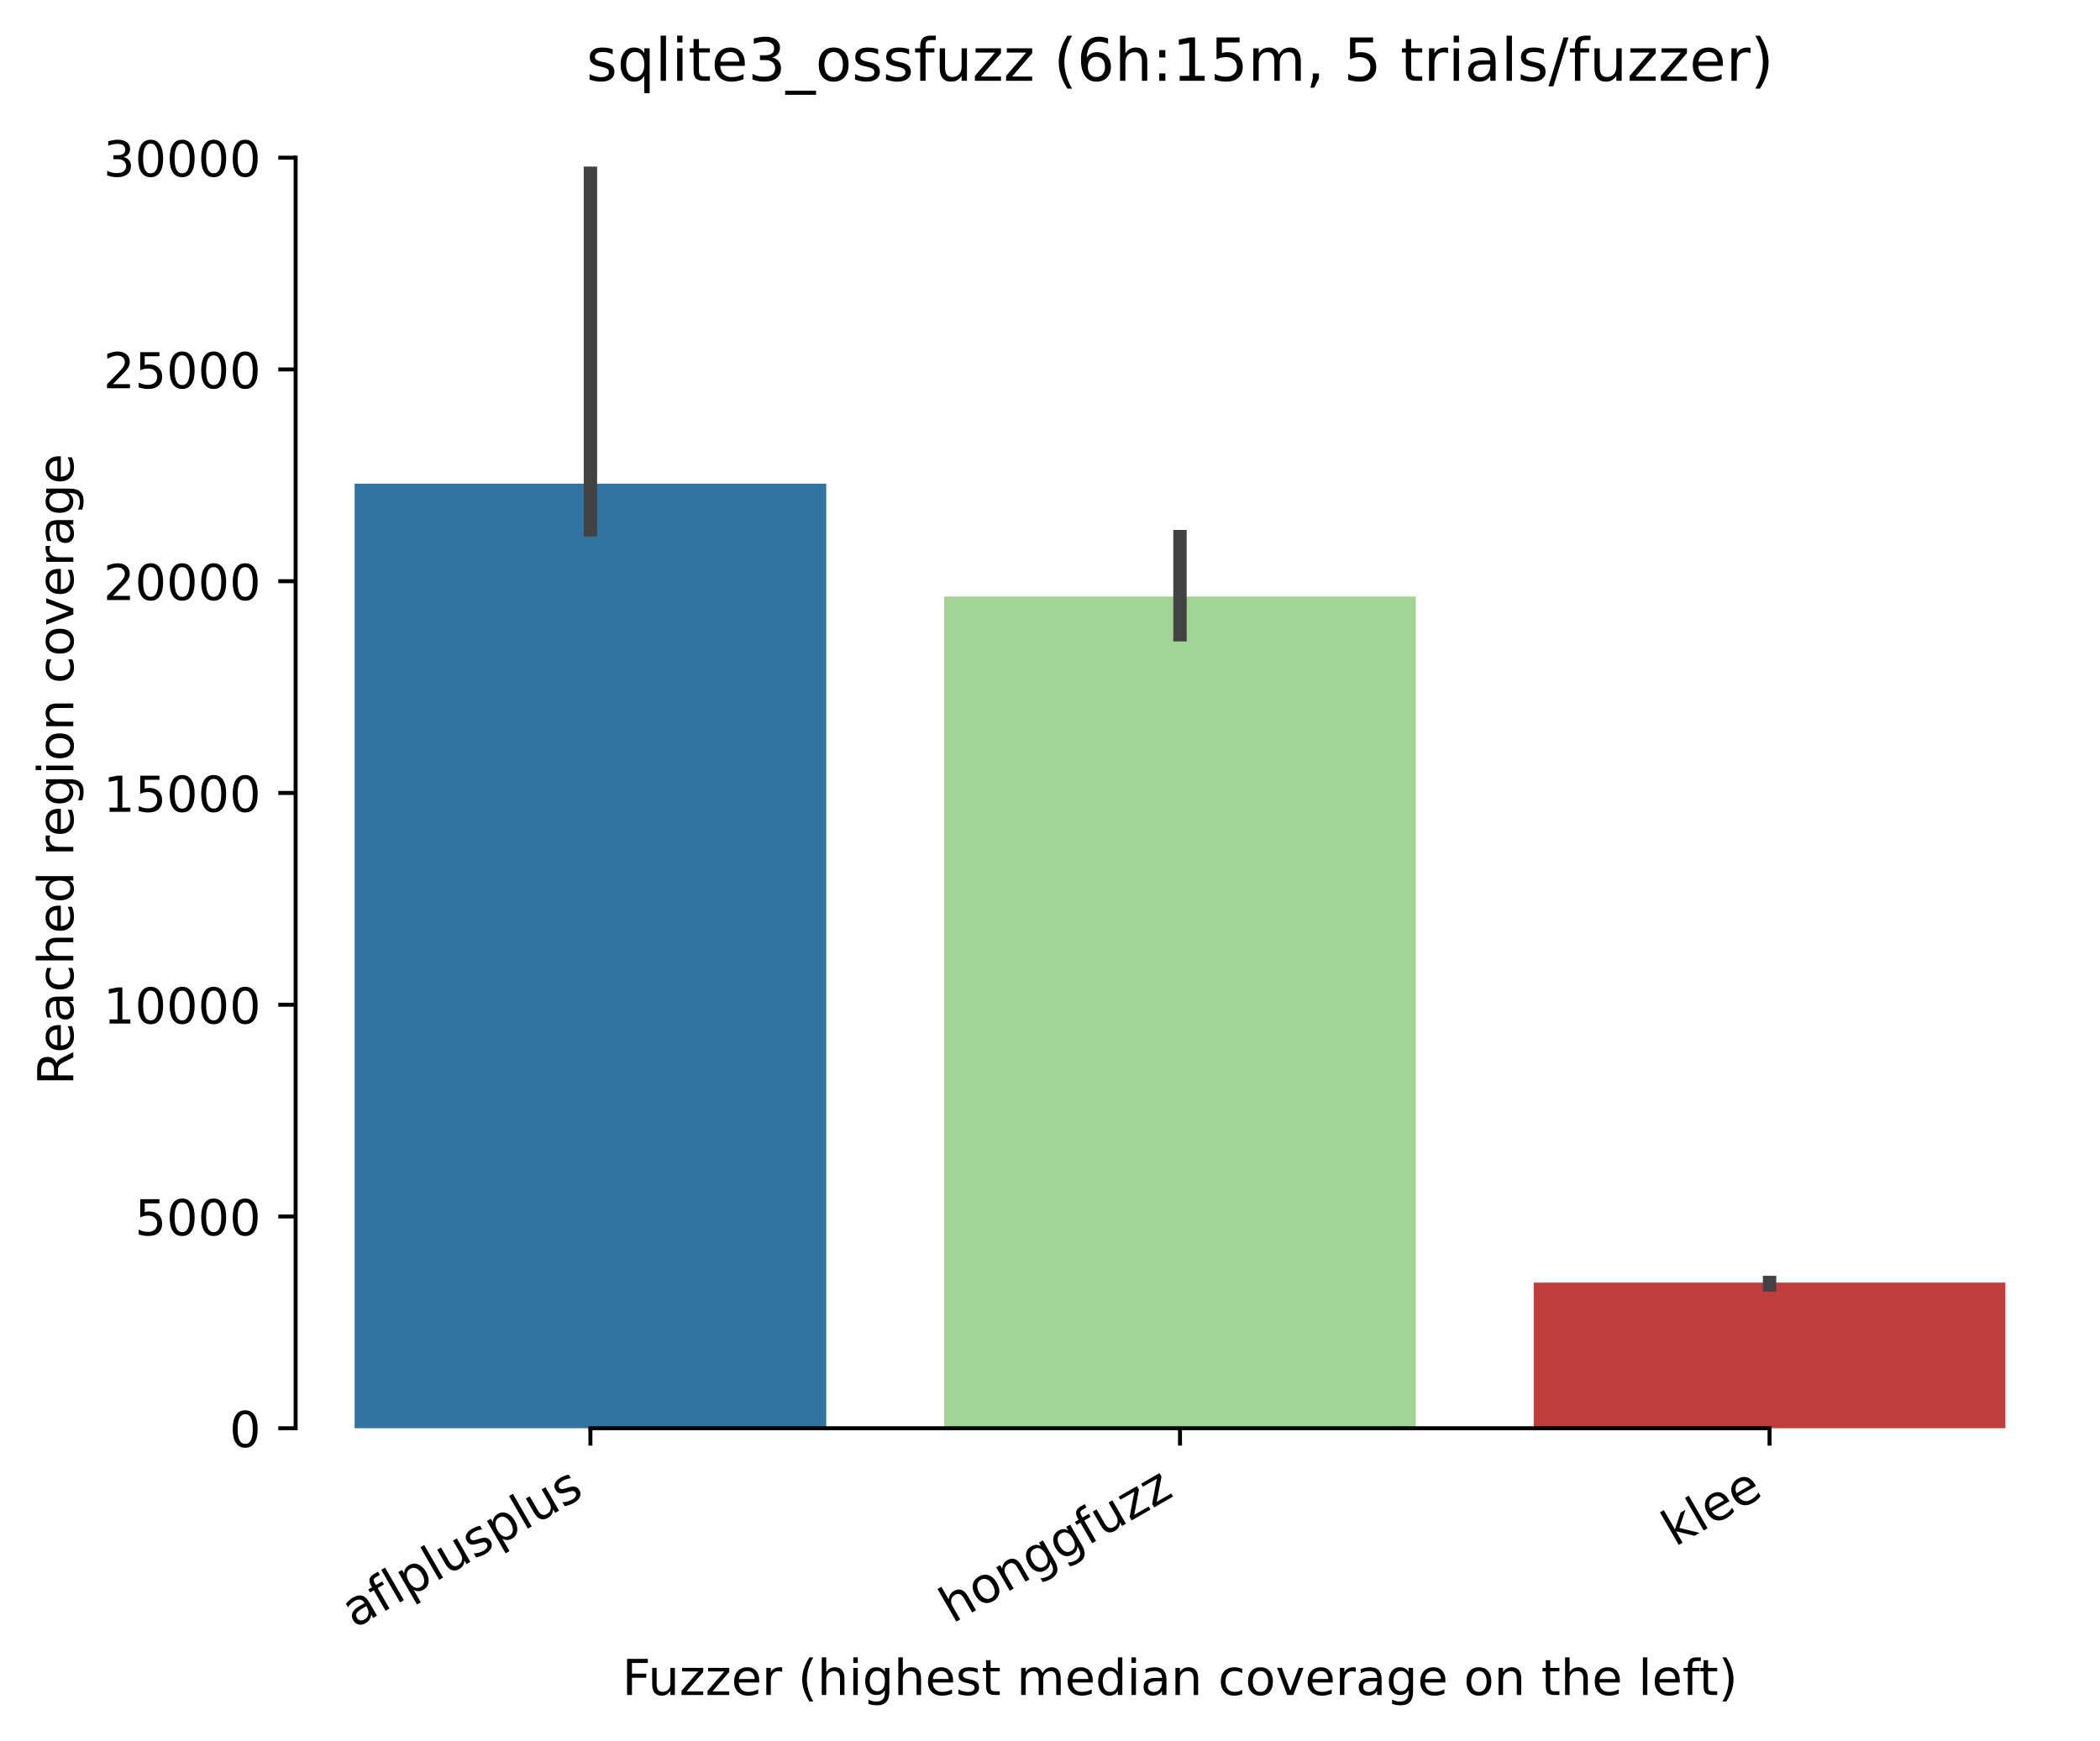
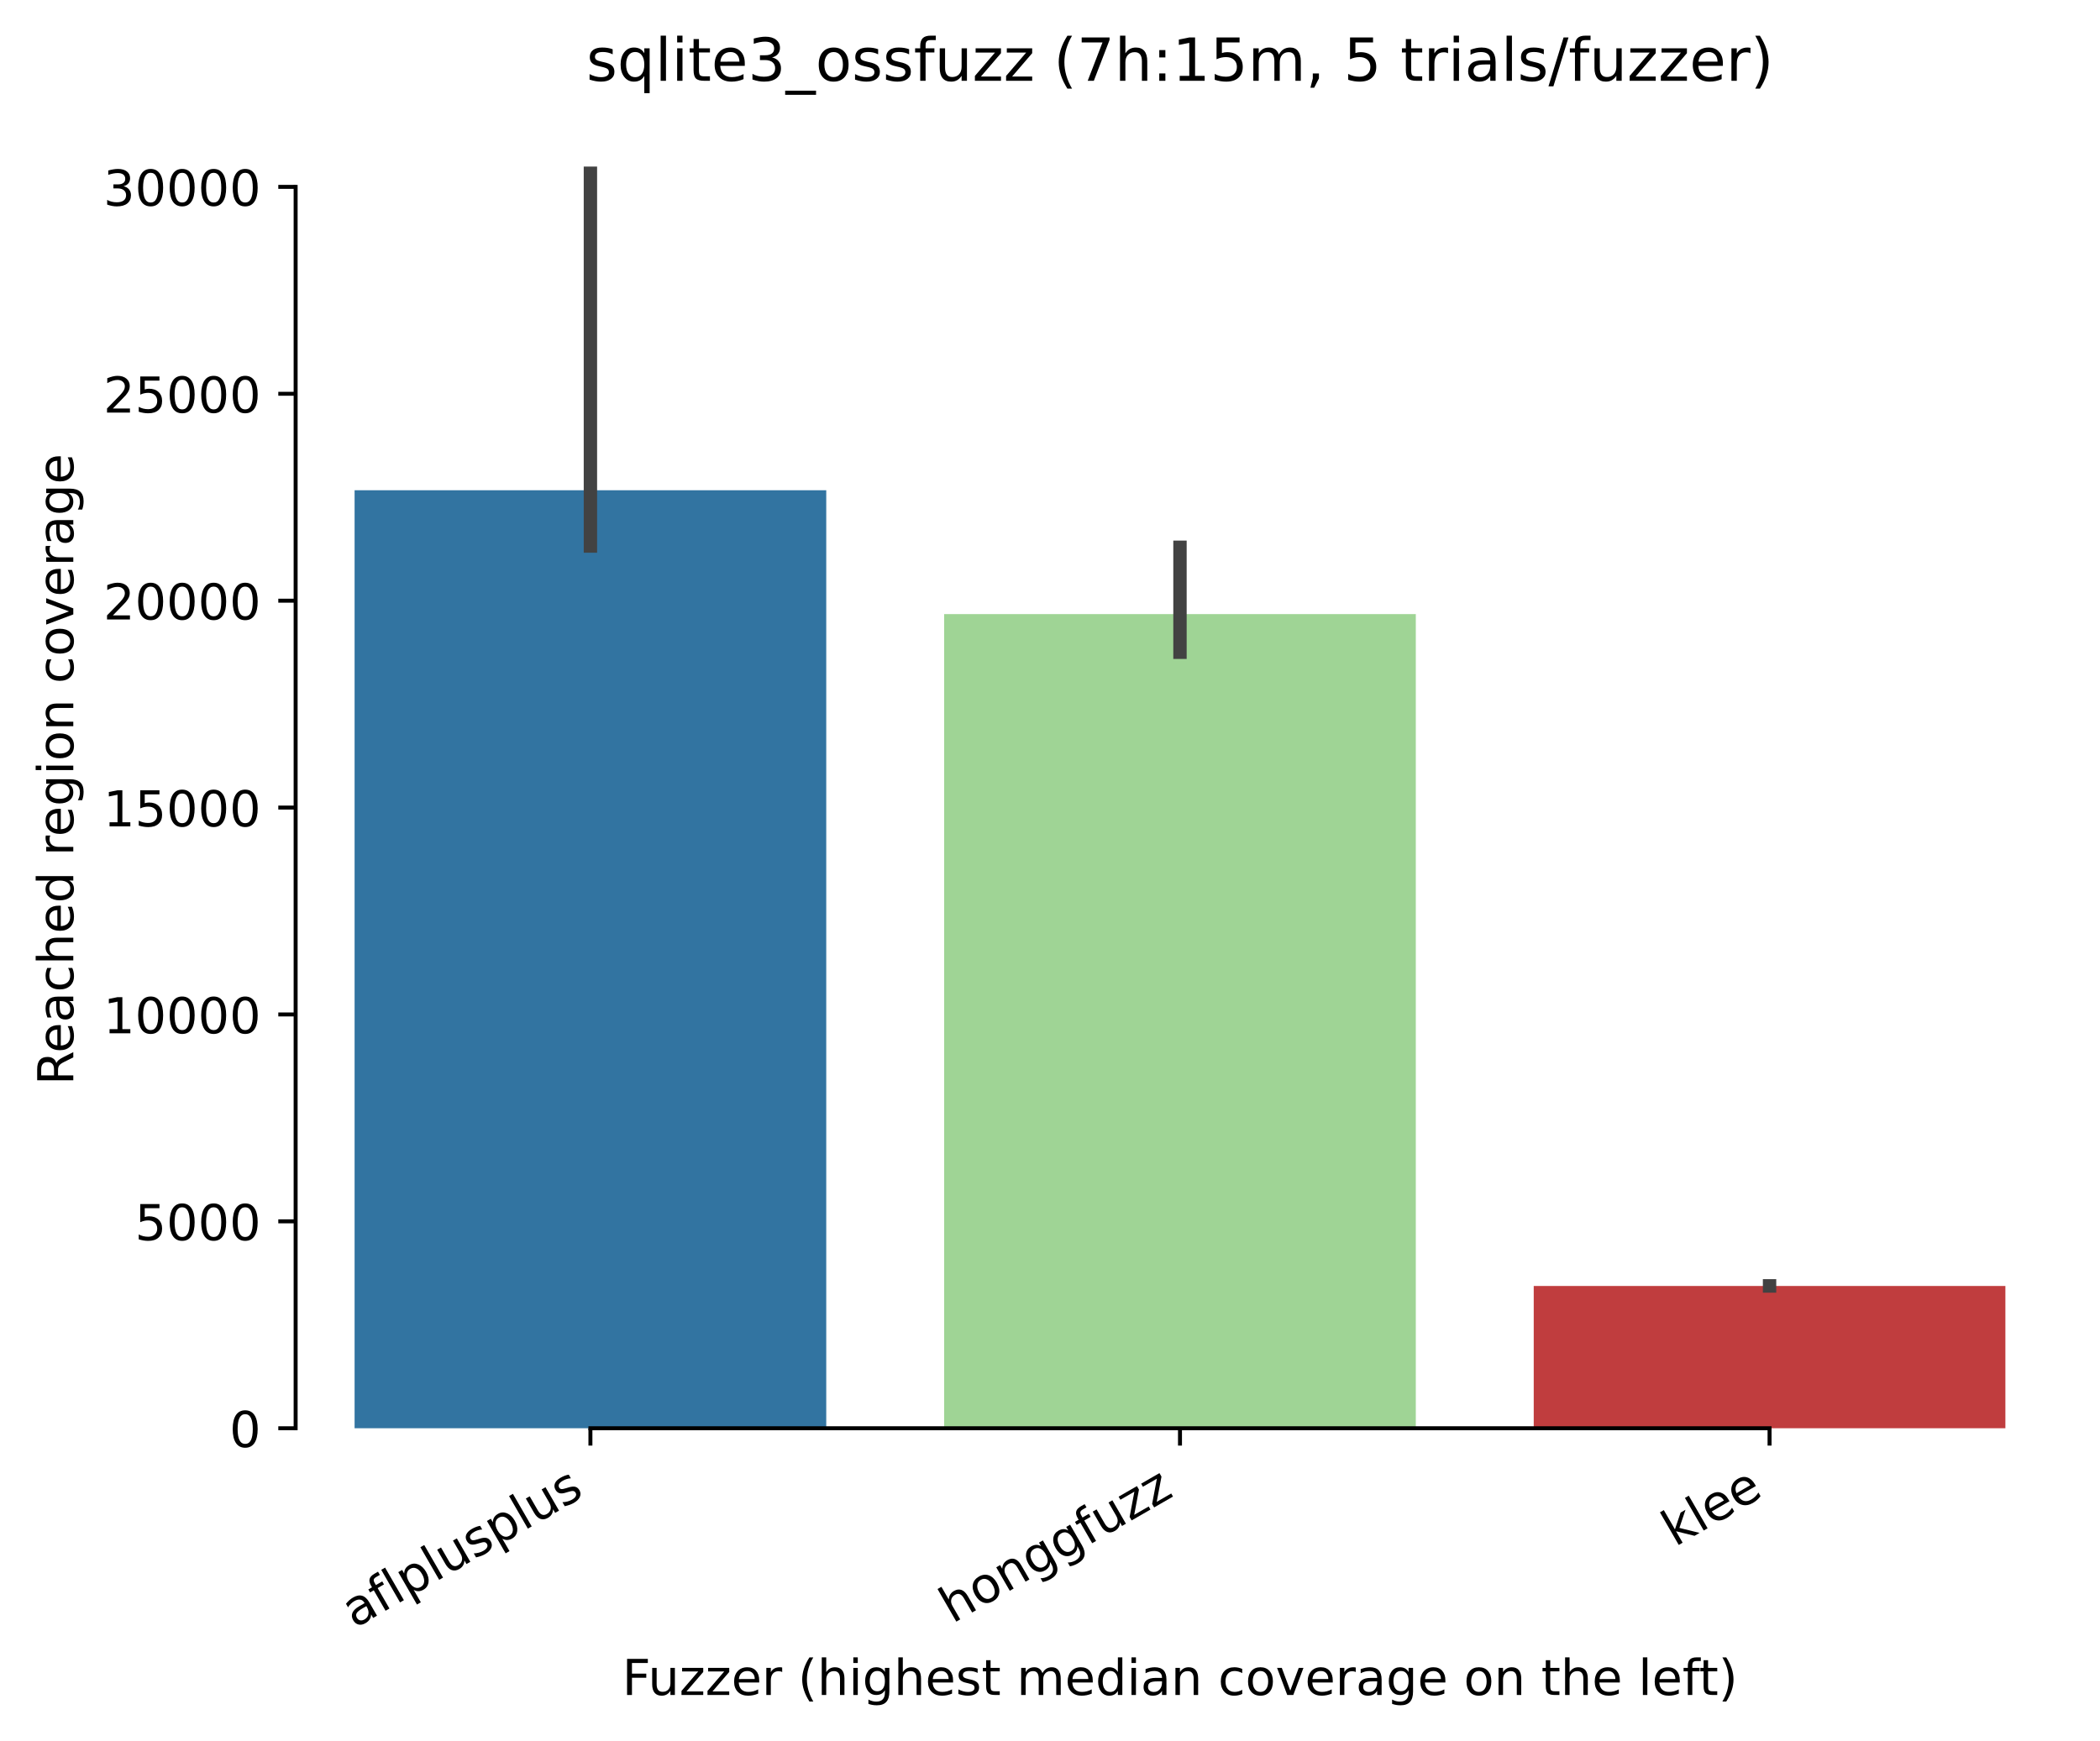
<svg xmlns="http://www.w3.org/2000/svg" xmlns:xlink="http://www.w3.org/1999/xlink" height="351.576pt" version="1.1" viewBox="0 0 424.011 351.576" width="424.011pt">
  <defs>
    <style type="text/css">*{stroke-linecap:butt;stroke-linejoin:round;}</style>
  </defs>
  <g id="figure_1">
    <g id="patch_1">
      <path d="M 0 351.576  L 424.011 351.576  L 424.011 0  L 0 0  z " style="fill:#ffffff;" />
    </g>
    <g id="axes_1">
      <g id="patch_2">
        <path d="M 59.691 288.43  L 416.811 288.43  L 416.811 22.318  L 59.691 22.318  z " style="fill:#ffffff;" />
      </g>
      <g id="patch_3">
-         <path clip-path="url(#p376831de28)" d="M 71.595 288.43  L 166.827 288.43  L 166.827 97.674  L 71.595 97.674  z " style="fill:#3274a1;" />
+         <path clip-path="url(#pee279bb5fa)" d="M 71.595 288.43  L 166.827 288.43  L 166.827 99.008  L 71.595 99.008  z " style="fill:#3274a1;" />
      </g>
      <g id="patch_4">
-         <path clip-path="url(#p376831de28)" d="M 190.635 288.43  L 285.867 288.43  L 285.867 120.468  L 190.635 120.468  z " style="fill:#9fd495;" />
+         <path clip-path="url(#pee279bb5fa)" d="M 190.635 288.43  L 285.867 288.43  L 285.867 124.01  L 190.635 124.01  z " style="fill:#9fd495;" />
      </g>
      <g id="patch_5">
-         <path clip-path="url(#p376831de28)" d="M 309.675 288.43  L 404.907 288.43  L 404.907 259.025  L 309.675 259.025  z " style="fill:#c03d3e;" />
+         <path clip-path="url(#pee279bb5fa)" d="M 309.675 288.43  L 404.907 288.43  L 404.907 259.701  L 309.675 259.701  z " style="fill:#c03d3e;" />
      </g>
      <g id="matplotlib.axis_1">
        <g id="xtick_1">
          <g id="line2d_1">
            <defs>
-               <path d="M 0 0  L 0 3.5  " id="m70e4a07c86" style="stroke:#000000;stroke-width:0.8;" />
+               <path d="M 0 0  L 0 3.5  " id="mc840517f41" style="stroke:#000000;stroke-width:0.8;" />
            </defs>
            <g>
-               <use style="stroke:#000000;stroke-width:0.8;" x="119.211" xlink:href="#m70e4a07c86" y="288.43" />
+               <use style="stroke:#000000;stroke-width:0.8;" x="119.211" xlink:href="#mc840517f41" y="288.43" />
            </g>
          </g>
          <g id="text_1">
            <g transform="translate(71.60162 328.8973)rotate(-30)scale(0.1 -0.1)">
              <defs>
                <path d="M 34.281 27.484  Q 23.391 27.484 19.188 25  Q 14.984 22.516 14.984 16.5  Q 14.984 11.719 18.141 8.906  Q 21.297 6.109 26.703 6.109  Q 34.188 6.109 38.703 11.406  Q 43.219 16.703 43.219 25.484  L 43.219 27.484  z M 52.203 31.203  L 52.203 0  L 43.219 0  L 43.219 8.297  Q 40.141 3.328 35.547 0.953  Q 30.953 -1.422 24.312 -1.422  Q 15.922 -1.422 10.953 3.297  Q 6 8.016 6 15.922  Q 6 25.141 12.172 29.828  Q 18.359 34.516 30.609 34.516  L 43.219 34.516  L 43.219 35.406  Q 43.219 41.609 39.141 45  Q 35.062 48.391 27.688 48.391  Q 23 48.391 18.547 47.266  Q 14.109 46.141 10.016 43.891  L 10.016 52.203  Q 14.938 54.109 19.578 55.047  Q 24.219 56 28.609 56  Q 40.484 56 46.344 49.844  Q 52.203 43.703 52.203 31.203  z " id="DejaVuSans-97" />
                <path d="M 37.109 75.984  L 37.109 68.5  L 28.516 68.5  Q 23.688 68.5 21.797 66.547  Q 19.922 64.594 19.922 59.516  L 19.922 54.688  L 34.719 54.688  L 34.719 47.703  L 19.922 47.703  L 19.922 0  L 10.891 0  L 10.891 47.703  L 2.297 47.703  L 2.297 54.688  L 10.891 54.688  L 10.891 58.5  Q 10.891 67.625 15.141 71.797  Q 19.391 75.984 28.609 75.984  z " id="DejaVuSans-102" />
                <path d="M 9.422 75.984  L 18.406 75.984  L 18.406 0  L 9.422 0  z " id="DejaVuSans-108" />
                <path d="M 18.109 8.203  L 18.109 -20.797  L 9.078 -20.797  L 9.078 54.688  L 18.109 54.688  L 18.109 46.391  Q 20.953 51.266 25.266 53.625  Q 29.594 56 35.594 56  Q 45.562 56 51.781 48.094  Q 58.016 40.188 58.016 27.297  Q 58.016 14.406 51.781 6.484  Q 45.562 -1.422 35.594 -1.422  Q 29.594 -1.422 25.266 0.953  Q 20.953 3.328 18.109 8.203  z M 48.688 27.297  Q 48.688 37.203 44.609 42.844  Q 40.531 48.484 33.406 48.484  Q 26.266 48.484 22.188 42.844  Q 18.109 37.203 18.109 27.297  Q 18.109 17.391 22.188 11.75  Q 26.266 6.109 33.406 6.109  Q 40.531 6.109 44.609 11.75  Q 48.688 17.391 48.688 27.297  z " id="DejaVuSans-112" />
                <path d="M 8.5 21.578  L 8.5 54.688  L 17.484 54.688  L 17.484 21.922  Q 17.484 14.156 20.5 10.266  Q 23.531 6.391 29.594 6.391  Q 36.859 6.391 41.078 11.031  Q 45.312 15.672 45.312 23.688  L 45.312 54.688  L 54.297 54.688  L 54.297 0  L 45.312 0  L 45.312 8.406  Q 42.047 3.422 37.719 1  Q 33.406 -1.422 27.688 -1.422  Q 18.266 -1.422 13.375 4.438  Q 8.5 10.297 8.5 21.578  z M 31.109 56  z " id="DejaVuSans-117" />
                <path d="M 44.281 53.078  L 44.281 44.578  Q 40.484 46.531 36.375 47.5  Q 32.281 48.484 27.875 48.484  Q 21.188 48.484 17.844 46.438  Q 14.5 44.391 14.5 40.281  Q 14.5 37.156 16.891 35.375  Q 19.281 33.594 26.516 31.984  L 29.594 31.297  Q 39.156 29.25 43.188 25.516  Q 47.219 21.781 47.219 15.094  Q 47.219 7.469 41.188 3.016  Q 35.156 -1.422 24.609 -1.422  Q 20.219 -1.422 15.453 -0.562  Q 10.688 0.297 5.422 2  L 5.422 11.281  Q 10.406 8.688 15.234 7.391  Q 20.062 6.109 24.812 6.109  Q 31.156 6.109 34.562 8.281  Q 37.984 10.453 37.984 14.406  Q 37.984 18.062 35.516 20.016  Q 33.062 21.969 24.703 23.781  L 21.578 24.516  Q 13.234 26.266 9.516 29.906  Q 5.812 33.547 5.812 39.891  Q 5.812 47.609 11.281 51.797  Q 16.75 56 26.812 56  Q 31.781 56 36.172 55.266  Q 40.578 54.547 44.281 53.078  z " id="DejaVuSans-115" />
              </defs>
              <use xlink:href="#DejaVuSans-97" />
              <use x="61.279" xlink:href="#DejaVuSans-102" />
              <use x="96.484" xlink:href="#DejaVuSans-108" />
              <use x="124.268" xlink:href="#DejaVuSans-112" />
              <use x="187.744" xlink:href="#DejaVuSans-108" />
              <use x="215.527" xlink:href="#DejaVuSans-117" />
              <use x="278.906" xlink:href="#DejaVuSans-115" />
              <use x="331.006" xlink:href="#DejaVuSans-112" />
              <use x="394.482" xlink:href="#DejaVuSans-108" />
              <use x="422.266" xlink:href="#DejaVuSans-117" />
              <use x="485.645" xlink:href="#DejaVuSans-115" />
            </g>
          </g>
        </g>
        <g id="xtick_2">
          <g id="line2d_2">
            <g>
-               <use style="stroke:#000000;stroke-width:0.8;" x="238.251" xlink:href="#m70e4a07c86" y="288.43" />
+               <use style="stroke:#000000;stroke-width:0.8;" x="238.251" xlink:href="#mc840517f41" y="288.43" />
            </g>
          </g>
          <g id="text_2">
            <g transform="translate(192.3114 327.9332)rotate(-30)scale(0.1 -0.1)">
              <defs>
                <path d="M 54.891 33.016  L 54.891 0  L 45.906 0  L 45.906 32.719  Q 45.906 40.484 42.875 44.328  Q 39.844 48.188 33.797 48.188  Q 26.516 48.188 22.312 43.547  Q 18.109 38.922 18.109 30.906  L 18.109 0  L 9.078 0  L 9.078 75.984  L 18.109 75.984  L 18.109 46.188  Q 21.344 51.125 25.703 53.562  Q 30.078 56 35.797 56  Q 45.219 56 50.047 50.172  Q 54.891 44.344 54.891 33.016  z " id="DejaVuSans-104" />
                <path d="M 30.609 48.391  Q 23.391 48.391 19.188 42.75  Q 14.984 37.109 14.984 27.297  Q 14.984 17.484 19.156 11.844  Q 23.344 6.203 30.609 6.203  Q 37.797 6.203 41.984 11.859  Q 46.188 17.531 46.188 27.297  Q 46.188 37.016 41.984 42.703  Q 37.797 48.391 30.609 48.391  z M 30.609 56  Q 42.328 56 49.016 48.375  Q 55.719 40.766 55.719 27.297  Q 55.719 13.875 49.016 6.219  Q 42.328 -1.422 30.609 -1.422  Q 18.844 -1.422 12.172 6.219  Q 5.516 13.875 5.516 27.297  Q 5.516 40.766 12.172 48.375  Q 18.844 56 30.609 56  z " id="DejaVuSans-111" />
                <path d="M 54.891 33.016  L 54.891 0  L 45.906 0  L 45.906 32.719  Q 45.906 40.484 42.875 44.328  Q 39.844 48.188 33.797 48.188  Q 26.516 48.188 22.312 43.547  Q 18.109 38.922 18.109 30.906  L 18.109 0  L 9.078 0  L 9.078 54.688  L 18.109 54.688  L 18.109 46.188  Q 21.344 51.125 25.703 53.562  Q 30.078 56 35.797 56  Q 45.219 56 50.047 50.172  Q 54.891 44.344 54.891 33.016  z " id="DejaVuSans-110" />
                <path d="M 45.406 27.984  Q 45.406 37.75 41.375 43.109  Q 37.359 48.484 30.078 48.484  Q 22.859 48.484 18.828 43.109  Q 14.797 37.75 14.797 27.984  Q 14.797 18.266 18.828 12.891  Q 22.859 7.516 30.078 7.516  Q 37.359 7.516 41.375 12.891  Q 45.406 18.266 45.406 27.984  z M 54.391 6.781  Q 54.391 -7.172 48.188 -13.984  Q 42 -20.797 29.203 -20.797  Q 24.469 -20.797 20.266 -20.094  Q 16.062 -19.391 12.109 -17.922  L 12.109 -9.188  Q 16.062 -11.328 19.922 -12.344  Q 23.781 -13.375 27.781 -13.375  Q 36.625 -13.375 41.016 -8.766  Q 45.406 -4.156 45.406 5.172  L 45.406 9.625  Q 42.625 4.781 38.281 2.391  Q 33.938 0 27.875 0  Q 17.828 0 11.672 7.656  Q 5.516 15.328 5.516 27.984  Q 5.516 40.672 11.672 48.328  Q 17.828 56 27.875 56  Q 33.938 56 38.281 53.609  Q 42.625 51.219 45.406 46.391  L 45.406 54.688  L 54.391 54.688  z " id="DejaVuSans-103" />
                <path d="M 5.516 54.688  L 48.188 54.688  L 48.188 46.484  L 14.406 7.172  L 48.188 7.172  L 48.188 0  L 4.297 0  L 4.297 8.203  L 38.094 47.516  L 5.516 47.516  z " id="DejaVuSans-122" />
              </defs>
              <use xlink:href="#DejaVuSans-104" />
              <use x="63.379" xlink:href="#DejaVuSans-111" />
              <use x="124.561" xlink:href="#DejaVuSans-110" />
              <use x="187.939" xlink:href="#DejaVuSans-103" />
              <use x="251.416" xlink:href="#DejaVuSans-103" />
              <use x="314.893" xlink:href="#DejaVuSans-102" />
              <use x="350.098" xlink:href="#DejaVuSans-117" />
              <use x="413.477" xlink:href="#DejaVuSans-122" />
              <use x="465.967" xlink:href="#DejaVuSans-122" />
            </g>
          </g>
        </g>
        <g id="xtick_3">
          <g id="line2d_3">
            <g>
-               <use style="stroke:#000000;stroke-width:0.8;" x="357.291" xlink:href="#m70e4a07c86" y="288.43" />
+               <use style="stroke:#000000;stroke-width:0.8;" x="357.291" xlink:href="#mc840517f41" y="288.43" />
            </g>
          </g>
          <g id="text_3">
            <g transform="translate(338.1725 312.4481)rotate(-30)scale(0.1 -0.1)">
              <defs>
                <path d="M 9.078 75.984  L 18.109 75.984  L 18.109 31.109  L 44.922 54.688  L 56.391 54.688  L 27.391 29.109  L 57.625 0  L 45.906 0  L 18.109 26.703  L 18.109 0  L 9.078 0  z " id="DejaVuSans-107" />
                <path d="M 56.203 29.594  L 56.203 25.203  L 14.891 25.203  Q 15.484 15.922 20.484 11.062  Q 25.484 6.203 34.422 6.203  Q 39.594 6.203 44.453 7.469  Q 49.312 8.734 54.109 11.281  L 54.109 2.781  Q 49.266 0.734 44.188 -0.344  Q 39.109 -1.422 33.891 -1.422  Q 20.797 -1.422 13.156 6.188  Q 5.516 13.812 5.516 26.812  Q 5.516 40.234 12.766 48.109  Q 20.016 56 32.328 56  Q 43.359 56 49.781 48.891  Q 56.203 41.797 56.203 29.594  z M 47.219 32.234  Q 47.125 39.594 43.094 43.984  Q 39.062 48.391 32.422 48.391  Q 24.906 48.391 20.391 44.141  Q 15.875 39.891 15.188 32.172  z " id="DejaVuSans-101" />
              </defs>
              <use xlink:href="#DejaVuSans-107" />
              <use x="57.91" xlink:href="#DejaVuSans-108" />
              <use x="85.693" xlink:href="#DejaVuSans-101" />
              <use x="147.217" xlink:href="#DejaVuSans-101" />
            </g>
          </g>
        </g>
        <g id="text_4">
          <g transform="translate(125.6327 342.2968)scale(0.1 -0.1)">
            <defs>
              <path d="M 9.812 72.906  L 51.703 72.906  L 51.703 64.594  L 19.672 64.594  L 19.672 43.109  L 48.578 43.109  L 48.578 34.812  L 19.672 34.812  L 19.672 0  L 9.812 0  z " id="DejaVuSans-70" />
              <path d="M 41.109 46.297  Q 39.594 47.172 37.812 47.578  Q 36.031 48 33.891 48  Q 26.266 48 22.188 43.047  Q 18.109 38.094 18.109 28.812  L 18.109 0  L 9.078 0  L 9.078 54.688  L 18.109 54.688  L 18.109 46.188  Q 20.953 51.172 25.484 53.578  Q 30.031 56 36.531 56  Q 37.453 56 38.578 55.875  Q 39.703 55.766 41.062 55.516  z " id="DejaVuSans-114" />
              <path id="DejaVuSans-32" />
              <path d="M 31 75.875  Q 24.469 64.656 21.281 53.656  Q 18.109 42.672 18.109 31.391  Q 18.109 20.125 21.312 9.062  Q 24.516 -2 31 -13.188  L 23.188 -13.188  Q 15.875 -1.703 12.234 9.375  Q 8.594 20.453 8.594 31.391  Q 8.594 42.281 12.203 53.312  Q 15.828 64.359 23.188 75.875  z " id="DejaVuSans-40" />
              <path d="M 9.422 54.688  L 18.406 54.688  L 18.406 0  L 9.422 0  z M 9.422 75.984  L 18.406 75.984  L 18.406 64.594  L 9.422 64.594  z " id="DejaVuSans-105" />
              <path d="M 18.312 70.219  L 18.312 54.688  L 36.812 54.688  L 36.812 47.703  L 18.312 47.703  L 18.312 18.016  Q 18.312 11.328 20.141 9.422  Q 21.969 7.516 27.594 7.516  L 36.812 7.516  L 36.812 0  L 27.594 0  Q 17.188 0 13.234 3.875  Q 9.281 7.766 9.281 18.016  L 9.281 47.703  L 2.688 47.703  L 2.688 54.688  L 9.281 54.688  L 9.281 70.219  z " id="DejaVuSans-116" />
              <path d="M 52 44.188  Q 55.375 50.25 60.062 53.125  Q 64.75 56 71.094 56  Q 79.641 56 84.281 50.016  Q 88.922 44.047 88.922 33.016  L 88.922 0  L 79.891 0  L 79.891 32.719  Q 79.891 40.578 77.094 44.375  Q 74.312 48.188 68.609 48.188  Q 61.625 48.188 57.562 43.547  Q 53.516 38.922 53.516 30.906  L 53.516 0  L 44.484 0  L 44.484 32.719  Q 44.484 40.625 41.703 44.406  Q 38.922 48.188 33.109 48.188  Q 26.219 48.188 22.156 43.531  Q 18.109 38.875 18.109 30.906  L 18.109 0  L 9.078 0  L 9.078 54.688  L 18.109 54.688  L 18.109 46.188  Q 21.188 51.219 25.484 53.609  Q 29.781 56 35.688 56  Q 41.656 56 45.828 52.969  Q 50 49.953 52 44.188  z " id="DejaVuSans-109" />
              <path d="M 45.406 46.391  L 45.406 75.984  L 54.391 75.984  L 54.391 0  L 45.406 0  L 45.406 8.203  Q 42.578 3.328 38.25 0.953  Q 33.938 -1.422 27.875 -1.422  Q 17.969 -1.422 11.734 6.484  Q 5.516 14.406 5.516 27.297  Q 5.516 40.188 11.734 48.094  Q 17.969 56 27.875 56  Q 33.938 56 38.25 53.625  Q 42.578 51.266 45.406 46.391  z M 14.797 27.297  Q 14.797 17.391 18.875 11.75  Q 22.953 6.109 30.078 6.109  Q 37.203 6.109 41.297 11.75  Q 45.406 17.391 45.406 27.297  Q 45.406 37.203 41.297 42.844  Q 37.203 48.484 30.078 48.484  Q 22.953 48.484 18.875 42.844  Q 14.797 37.203 14.797 27.297  z " id="DejaVuSans-100" />
              <path d="M 48.781 52.594  L 48.781 44.188  Q 44.969 46.297 41.141 47.344  Q 37.312 48.391 33.406 48.391  Q 24.656 48.391 19.812 42.844  Q 14.984 37.312 14.984 27.297  Q 14.984 17.281 19.812 11.734  Q 24.656 6.203 33.406 6.203  Q 37.312 6.203 41.141 7.25  Q 44.969 8.297 48.781 10.406  L 48.781 2.094  Q 45.016 0.344 40.984 -0.531  Q 36.969 -1.422 32.422 -1.422  Q 20.062 -1.422 12.781 6.344  Q 5.516 14.109 5.516 27.297  Q 5.516 40.672 12.859 48.328  Q 20.219 56 33.016 56  Q 37.156 56 41.109 55.141  Q 45.062 54.297 48.781 52.594  z " id="DejaVuSans-99" />
              <path d="M 2.984 54.688  L 12.5 54.688  L 29.594 8.797  L 46.688 54.688  L 56.203 54.688  L 35.688 0  L 23.484 0  z " id="DejaVuSans-118" />
              <path d="M 8.016 75.875  L 15.828 75.875  Q 23.141 64.359 26.781 53.312  Q 30.422 42.281 30.422 31.391  Q 30.422 20.453 26.781 9.375  Q 23.141 -1.703 15.828 -13.188  L 8.016 -13.188  Q 14.5 -2 17.703 9.062  Q 20.906 20.125 20.906 31.391  Q 20.906 42.672 17.703 53.656  Q 14.5 64.656 8.016 75.875  z " id="DejaVuSans-41" />
            </defs>
            <use xlink:href="#DejaVuSans-70" />
            <use x="52.02" xlink:href="#DejaVuSans-117" />
            <use x="115.398" xlink:href="#DejaVuSans-122" />
            <use x="167.889" xlink:href="#DejaVuSans-122" />
            <use x="220.379" xlink:href="#DejaVuSans-101" />
            <use x="281.902" xlink:href="#DejaVuSans-114" />
            <use x="323.016" xlink:href="#DejaVuSans-32" />
            <use x="354.803" xlink:href="#DejaVuSans-40" />
            <use x="393.816" xlink:href="#DejaVuSans-104" />
            <use x="457.195" xlink:href="#DejaVuSans-105" />
            <use x="484.979" xlink:href="#DejaVuSans-103" />
            <use x="548.455" xlink:href="#DejaVuSans-104" />
            <use x="611.834" xlink:href="#DejaVuSans-101" />
            <use x="673.357" xlink:href="#DejaVuSans-115" />
            <use x="725.457" xlink:href="#DejaVuSans-116" />
            <use x="764.666" xlink:href="#DejaVuSans-32" />
            <use x="796.453" xlink:href="#DejaVuSans-109" />
            <use x="893.865" xlink:href="#DejaVuSans-101" />
            <use x="955.389" xlink:href="#DejaVuSans-100" />
            <use x="1018.865" xlink:href="#DejaVuSans-105" />
            <use x="1046.648" xlink:href="#DejaVuSans-97" />
            <use x="1107.928" xlink:href="#DejaVuSans-110" />
            <use x="1171.307" xlink:href="#DejaVuSans-32" />
            <use x="1203.094" xlink:href="#DejaVuSans-99" />
            <use x="1258.074" xlink:href="#DejaVuSans-111" />
            <use x="1319.256" xlink:href="#DejaVuSans-118" />
            <use x="1378.436" xlink:href="#DejaVuSans-101" />
            <use x="1439.959" xlink:href="#DejaVuSans-114" />
            <use x="1481.072" xlink:href="#DejaVuSans-97" />
            <use x="1542.352" xlink:href="#DejaVuSans-103" />
            <use x="1605.828" xlink:href="#DejaVuSans-101" />
            <use x="1667.352" xlink:href="#DejaVuSans-32" />
            <use x="1699.139" xlink:href="#DejaVuSans-111" />
            <use x="1760.32" xlink:href="#DejaVuSans-110" />
            <use x="1823.699" xlink:href="#DejaVuSans-32" />
            <use x="1855.486" xlink:href="#DejaVuSans-116" />
            <use x="1894.695" xlink:href="#DejaVuSans-104" />
            <use x="1958.074" xlink:href="#DejaVuSans-101" />
            <use x="2019.598" xlink:href="#DejaVuSans-32" />
            <use x="2051.385" xlink:href="#DejaVuSans-108" />
            <use x="2079.168" xlink:href="#DejaVuSans-101" />
            <use x="2140.691" xlink:href="#DejaVuSans-102" />
            <use x="2174.146" xlink:href="#DejaVuSans-116" />
            <use x="2213.355" xlink:href="#DejaVuSans-41" />
          </g>
        </g>
      </g>
      <g id="matplotlib.axis_2">
        <g id="ytick_1">
          <g id="line2d_4">
            <defs>
-               <path d="M 0 0  L -3.5 0  " id="m5d5d4360a9" style="stroke:#000000;stroke-width:0.8;" />
+               <path d="M 0 0  L -3.5 0  " id="mb22a5d23c5" style="stroke:#000000;stroke-width:0.8;" />
            </defs>
            <g>
-               <use style="stroke:#000000;stroke-width:0.8;" x="59.691" xlink:href="#m5d5d4360a9" y="288.43" />
+               <use style="stroke:#000000;stroke-width:0.8;" x="59.691" xlink:href="#mb22a5d23c5" y="288.43" />
            </g>
          </g>
          <g id="text_5">
            <g transform="translate(46.32812 292.2293)scale(0.1 -0.1)">
              <defs>
                <path d="M 31.781 66.406  Q 24.172 66.406 20.328 58.906  Q 16.5 51.422 16.5 36.375  Q 16.5 21.391 20.328 13.891  Q 24.172 6.391 31.781 6.391  Q 39.453 6.391 43.281 13.891  Q 47.125 21.391 47.125 36.375  Q 47.125 51.422 43.281 58.906  Q 39.453 66.406 31.781 66.406  z M 31.781 74.219  Q 44.047 74.219 50.516 64.516  Q 56.984 54.828 56.984 36.375  Q 56.984 17.969 50.516 8.266  Q 44.047 -1.422 31.781 -1.422  Q 19.531 -1.422 13.062 8.266  Q 6.594 17.969 6.594 36.375  Q 6.594 54.828 13.062 64.516  Q 19.531 74.219 31.781 74.219  z " id="DejaVuSans-48" />
              </defs>
              <use xlink:href="#DejaVuSans-48" />
            </g>
          </g>
        </g>
        <g id="ytick_2">
          <g id="line2d_5">
            <g>
-               <use style="stroke:#000000;stroke-width:0.8;" x="59.691" xlink:href="#m5d5d4360a9" y="245.666" />
+               <use style="stroke:#000000;stroke-width:0.8;" x="59.691" xlink:href="#mb22a5d23c5" y="246.648" />
            </g>
          </g>
          <g id="text_6">
-             <g transform="translate(27.24063 249.4648)scale(0.1 -0.1)">
+             <g transform="translate(27.24063 250.4476)scale(0.1 -0.1)">
              <defs>
                <path d="M 10.797 72.906  L 49.516 72.906  L 49.516 64.594  L 19.828 64.594  L 19.828 46.734  Q 21.969 47.469 24.109 47.828  Q 26.266 48.188 28.422 48.188  Q 40.625 48.188 47.75 41.5  Q 54.891 34.812 54.891 23.391  Q 54.891 11.625 47.562 5.094  Q 40.234 -1.422 26.906 -1.422  Q 22.312 -1.422 17.547 -0.641  Q 12.797 0.141 7.719 1.703  L 7.719 11.625  Q 12.109 9.234 16.797 8.062  Q 21.484 6.891 26.703 6.891  Q 35.156 6.891 40.078 11.328  Q 45.016 15.766 45.016 23.391  Q 45.016 31 40.078 35.438  Q 35.156 39.891 26.703 39.891  Q 22.75 39.891 18.812 39.016  Q 14.891 38.141 10.797 36.281  z " id="DejaVuSans-53" />
              </defs>
              <use xlink:href="#DejaVuSans-53" />
              <use x="63.623" xlink:href="#DejaVuSans-48" />
              <use x="127.246" xlink:href="#DejaVuSans-48" />
              <use x="190.869" xlink:href="#DejaVuSans-48" />
            </g>
          </g>
        </g>
        <g id="ytick_3">
          <g id="line2d_6">
            <g>
-               <use style="stroke:#000000;stroke-width:0.8;" x="59.691" xlink:href="#m5d5d4360a9" y="202.901" />
+               <use style="stroke:#000000;stroke-width:0.8;" x="59.691" xlink:href="#mb22a5d23c5" y="204.867" />
            </g>
          </g>
          <g id="text_7">
-             <g transform="translate(20.87813 206.7002)scale(0.1 -0.1)">
+             <g transform="translate(20.87813 208.6658)scale(0.1 -0.1)">
              <defs>
                <path d="M 12.406 8.297  L 28.516 8.297  L 28.516 63.922  L 10.984 60.406  L 10.984 69.391  L 28.422 72.906  L 38.281 72.906  L 38.281 8.297  L 54.391 8.297  L 54.391 0  L 12.406 0  z " id="DejaVuSans-49" />
              </defs>
              <use xlink:href="#DejaVuSans-49" />
              <use x="63.623" xlink:href="#DejaVuSans-48" />
              <use x="127.246" xlink:href="#DejaVuSans-48" />
              <use x="190.869" xlink:href="#DejaVuSans-48" />
              <use x="254.492" xlink:href="#DejaVuSans-48" />
            </g>
          </g>
        </g>
        <g id="ytick_4">
          <g id="line2d_7">
            <g>
-               <use style="stroke:#000000;stroke-width:0.8;" x="59.691" xlink:href="#m5d5d4360a9" y="160.136" />
+               <use style="stroke:#000000;stroke-width:0.8;" x="59.691" xlink:href="#mb22a5d23c5" y="163.085" />
            </g>
          </g>
          <g id="text_8">
-             <g transform="translate(20.87813 163.9356)scale(0.1 -0.1)">
+             <g transform="translate(20.87813 166.884)scale(0.1 -0.1)">
              <use xlink:href="#DejaVuSans-49" />
              <use x="63.623" xlink:href="#DejaVuSans-53" />
              <use x="127.246" xlink:href="#DejaVuSans-48" />
              <use x="190.869" xlink:href="#DejaVuSans-48" />
              <use x="254.492" xlink:href="#DejaVuSans-48" />
            </g>
          </g>
        </g>
        <g id="ytick_5">
          <g id="line2d_8">
            <g>
-               <use style="stroke:#000000;stroke-width:0.8;" x="59.691" xlink:href="#m5d5d4360a9" y="117.372" />
+               <use style="stroke:#000000;stroke-width:0.8;" x="59.691" xlink:href="#mb22a5d23c5" y="121.303" />
            </g>
          </g>
          <g id="text_9">
-             <g transform="translate(20.87813 121.171)scale(0.1 -0.1)">
+             <g transform="translate(20.87813 125.1022)scale(0.1 -0.1)">
              <defs>
                <path d="M 19.188 8.297  L 53.609 8.297  L 53.609 0  L 7.328 0  L 7.328 8.297  Q 12.938 14.109 22.625 23.891  Q 32.328 33.688 34.812 36.531  Q 39.547 41.844 41.422 45.531  Q 43.312 49.219 43.312 52.781  Q 43.312 58.594 39.234 62.25  Q 35.156 65.922 28.609 65.922  Q 23.969 65.922 18.812 64.312  Q 13.672 62.703 7.812 59.422  L 7.812 69.391  Q 13.766 71.781 18.938 73  Q 24.125 74.219 28.422 74.219  Q 39.75 74.219 46.484 68.547  Q 53.219 62.891 53.219 53.422  Q 53.219 48.922 51.531 44.891  Q 49.859 40.875 45.406 35.406  Q 44.188 33.984 37.641 27.219  Q 31.109 20.453 19.188 8.297  z " id="DejaVuSans-50" />
              </defs>
              <use xlink:href="#DejaVuSans-50" />
              <use x="63.623" xlink:href="#DejaVuSans-48" />
              <use x="127.246" xlink:href="#DejaVuSans-48" />
              <use x="190.869" xlink:href="#DejaVuSans-48" />
              <use x="254.492" xlink:href="#DejaVuSans-48" />
            </g>
          </g>
        </g>
        <g id="ytick_6">
          <g id="line2d_9">
            <g>
-               <use style="stroke:#000000;stroke-width:0.8;" x="59.691" xlink:href="#m5d5d4360a9" y="74.607" />
+               <use style="stroke:#000000;stroke-width:0.8;" x="59.691" xlink:href="#mb22a5d23c5" y="79.521" />
            </g>
          </g>
          <g id="text_10">
-             <g transform="translate(20.87813 78.40645)scale(0.1 -0.1)">
+             <g transform="translate(20.87813 83.32038)scale(0.1 -0.1)">
              <use xlink:href="#DejaVuSans-50" />
              <use x="63.623" xlink:href="#DejaVuSans-53" />
              <use x="127.246" xlink:href="#DejaVuSans-48" />
              <use x="190.869" xlink:href="#DejaVuSans-48" />
              <use x="254.492" xlink:href="#DejaVuSans-48" />
            </g>
          </g>
        </g>
        <g id="ytick_7">
          <g id="line2d_10">
            <g>
-               <use style="stroke:#000000;stroke-width:0.8;" x="59.691" xlink:href="#m5d5d4360a9" y="31.843" />
+               <use style="stroke:#000000;stroke-width:0.8;" x="59.691" xlink:href="#mb22a5d23c5" y="37.739" />
            </g>
          </g>
          <g id="text_11">
-             <g transform="translate(20.87813 35.64187)scale(0.1 -0.1)">
+             <g transform="translate(20.87813 41.53859)scale(0.1 -0.1)">
              <defs>
                <path d="M 40.578 39.312  Q 47.656 37.797 51.625 33  Q 55.609 28.219 55.609 21.188  Q 55.609 10.406 48.188 4.484  Q 40.766 -1.422 27.094 -1.422  Q 22.516 -1.422 17.656 -0.516  Q 12.797 0.391 7.625 2.203  L 7.625 11.719  Q 11.719 9.328 16.594 8.109  Q 21.484 6.891 26.812 6.891  Q 36.078 6.891 40.938 10.547  Q 45.797 14.203 45.797 21.188  Q 45.797 27.641 41.281 31.266  Q 36.766 34.906 28.719 34.906  L 20.219 34.906  L 20.219 43.016  L 29.109 43.016  Q 36.375 43.016 40.234 45.922  Q 44.094 48.828 44.094 54.297  Q 44.094 59.906 40.109 62.906  Q 36.141 65.922 28.719 65.922  Q 24.656 65.922 20.016 65.031  Q 15.375 64.156 9.812 62.312  L 9.812 71.094  Q 15.438 72.656 20.344 73.438  Q 25.25 74.219 29.594 74.219  Q 40.828 74.219 47.359 69.109  Q 53.906 64.016 53.906 55.328  Q 53.906 49.266 50.438 45.094  Q 46.969 40.922 40.578 39.312  z " id="DejaVuSans-51" />
              </defs>
              <use xlink:href="#DejaVuSans-51" />
              <use x="63.623" xlink:href="#DejaVuSans-48" />
              <use x="127.246" xlink:href="#DejaVuSans-48" />
              <use x="190.869" xlink:href="#DejaVuSans-48" />
              <use x="254.492" xlink:href="#DejaVuSans-48" />
            </g>
          </g>
        </g>
        <g id="text_12">
          <g transform="translate(14.79844 219.1366)rotate(-90)scale(0.1 -0.1)">
            <defs>
              <path d="M 44.391 34.188  Q 47.562 33.109 50.562 29.594  Q 53.562 26.078 56.594 19.922  L 66.609 0  L 56 0  L 46.688 18.703  Q 43.062 26.031 39.672 28.422  Q 36.281 30.812 30.422 30.812  L 19.672 30.812  L 19.672 0  L 9.812 0  L 9.812 72.906  L 32.078 72.906  Q 44.578 72.906 50.734 67.672  Q 56.891 62.453 56.891 51.906  Q 56.891 45.016 53.688 40.469  Q 50.484 35.938 44.391 34.188  z M 19.672 64.797  L 19.672 38.922  L 32.078 38.922  Q 39.203 38.922 42.844 42.219  Q 46.484 45.516 46.484 51.906  Q 46.484 58.297 42.844 61.547  Q 39.203 64.797 32.078 64.797  z " id="DejaVuSans-82" />
            </defs>
            <use xlink:href="#DejaVuSans-82" />
            <use x="64.982" xlink:href="#DejaVuSans-101" />
            <use x="126.506" xlink:href="#DejaVuSans-97" />
            <use x="187.785" xlink:href="#DejaVuSans-99" />
            <use x="242.766" xlink:href="#DejaVuSans-104" />
            <use x="306.145" xlink:href="#DejaVuSans-101" />
            <use x="367.668" xlink:href="#DejaVuSans-100" />
            <use x="431.145" xlink:href="#DejaVuSans-32" />
            <use x="462.932" xlink:href="#DejaVuSans-114" />
            <use x="501.795" xlink:href="#DejaVuSans-101" />
            <use x="563.318" xlink:href="#DejaVuSans-103" />
            <use x="626.795" xlink:href="#DejaVuSans-105" />
            <use x="654.578" xlink:href="#DejaVuSans-111" />
            <use x="715.76" xlink:href="#DejaVuSans-110" />
            <use x="779.139" xlink:href="#DejaVuSans-32" />
            <use x="810.926" xlink:href="#DejaVuSans-99" />
            <use x="865.906" xlink:href="#DejaVuSans-111" />
            <use x="927.088" xlink:href="#DejaVuSans-118" />
            <use x="986.268" xlink:href="#DejaVuSans-101" />
            <use x="1047.791" xlink:href="#DejaVuSans-114" />
            <use x="1088.904" xlink:href="#DejaVuSans-97" />
            <use x="1150.184" xlink:href="#DejaVuSans-103" />
            <use x="1213.66" xlink:href="#DejaVuSans-101" />
          </g>
        </g>
      </g>
      <g id="line2d_11">
-         <path clip-path="url(#p376831de28)" d="M 119.211 107.014  L 119.211 34.99  " style="fill:none;stroke:#424242;stroke-linecap:square;stroke-width:2.7;" />
+         <path clip-path="url(#pee279bb5fa)" d="M 119.211 110.273  L 119.211 34.99  " style="fill:none;stroke:#424242;stroke-linecap:square;stroke-width:2.7;" />
      </g>
      <g id="line2d_12">
-         <path clip-path="url(#p376831de28)" d="M 238.251 128.183  L 238.251 108.366  " style="fill:none;stroke:#424242;stroke-linecap:square;stroke-width:2.7;" />
+         <path clip-path="url(#pee279bb5fa)" d="M 238.251 131.723  L 238.251 110.523  " style="fill:none;stroke:#424242;stroke-linecap:square;stroke-width:2.7;" />
      </g>
      <g id="line2d_13">
-         <path clip-path="url(#p376831de28)" d="M 357.291 259.479  L 357.291 258.991  " style="fill:none;stroke:#424242;stroke-linecap:square;stroke-width:2.7;" />
+         <path clip-path="url(#pee279bb5fa)" d="M 357.291 259.709  L 357.291 259.668  " style="fill:none;stroke:#424242;stroke-linecap:square;stroke-width:2.7;" />
      </g>
      <g id="patch_6">
-         <path d="M 59.691 288.43  L 59.691 31.843  " style="fill:none;stroke:#000000;stroke-linecap:square;stroke-linejoin:miter;stroke-width:0.8;" />
+         <path d="M 59.691 288.43  L 59.691 37.739  " style="fill:none;stroke:#000000;stroke-linecap:square;stroke-linejoin:miter;stroke-width:0.8;" />
      </g>
      <g id="patch_7">
        <path d="M 119.211 288.43  L 357.291 288.43  " style="fill:none;stroke:#000000;stroke-linecap:square;stroke-linejoin:miter;stroke-width:0.8;" />
      </g>
      <g id="text_13">
        <g transform="translate(118.3903 16.31812)scale(0.12 -0.12)">
          <defs>
            <path d="M 14.797 27.297  Q 14.797 17.391 18.875 11.75  Q 22.953 6.109 30.078 6.109  Q 37.203 6.109 41.297 11.75  Q 45.406 17.391 45.406 27.297  Q 45.406 37.203 41.297 42.844  Q 37.203 48.484 30.078 48.484  Q 22.953 48.484 18.875 42.844  Q 14.797 37.203 14.797 27.297  z M 45.406 8.203  Q 42.578 3.328 38.25 0.953  Q 33.938 -1.422 27.875 -1.422  Q 17.969 -1.422 11.734 6.484  Q 5.516 14.406 5.516 27.297  Q 5.516 40.188 11.734 48.094  Q 17.969 56 27.875 56  Q 33.938 56 38.25 53.625  Q 42.578 51.266 45.406 46.391  L 45.406 54.688  L 54.391 54.688  L 54.391 -20.797  L 45.406 -20.797  z " id="DejaVuSans-113" />
            <path d="M 50.984 -16.609  L 50.984 -23.578  L -0.984 -23.578  L -0.984 -16.609  z " id="DejaVuSans-95" />
-             <path d="M 33.016 40.375  Q 26.375 40.375 22.484 35.828  Q 18.609 31.297 18.609 23.391  Q 18.609 15.531 22.484 10.953  Q 26.375 6.391 33.016 6.391  Q 39.656 6.391 43.531 10.953  Q 47.406 15.531 47.406 23.391  Q 47.406 31.297 43.531 35.828  Q 39.656 40.375 33.016 40.375  z M 52.594 71.297  L 52.594 62.312  Q 48.875 64.062 45.094 64.984  Q 41.312 65.922 37.594 65.922  Q 27.828 65.922 22.672 59.328  Q 17.531 52.734 16.797 39.406  Q 19.672 43.656 24.016 45.922  Q 28.375 48.188 33.594 48.188  Q 44.578 48.188 50.953 41.516  Q 57.328 34.859 57.328 23.391  Q 57.328 12.156 50.688 5.359  Q 44.047 -1.422 33.016 -1.422  Q 20.359 -1.422 13.672 8.266  Q 6.984 17.969 6.984 36.375  Q 6.984 53.656 15.188 63.938  Q 23.391 74.219 37.203 74.219  Q 40.922 74.219 44.703 73.484  Q 48.484 72.75 52.594 71.297  z " id="DejaVuSans-54" />
+             <path d="M 8.203 72.906  L 55.078 72.906  L 55.078 68.703  L 28.609 0  L 18.312 0  L 43.219 64.594  L 8.203 64.594  z " id="DejaVuSans-55" />
            <path d="M 11.719 12.406  L 22.016 12.406  L 22.016 0  L 11.719 0  z M 11.719 51.703  L 22.016 51.703  L 22.016 39.312  L 11.719 39.312  z " id="DejaVuSans-58" />
            <path d="M 11.719 12.406  L 22.016 12.406  L 22.016 4  L 14.016 -11.625  L 7.719 -11.625  L 11.719 4  z " id="DejaVuSans-44" />
            <path d="M 25.391 72.906  L 33.688 72.906  L 8.297 -9.281  L 0 -9.281  z " id="DejaVuSans-47" />
          </defs>
          <use xlink:href="#DejaVuSans-115" />
          <use x="52.1" xlink:href="#DejaVuSans-113" />
          <use x="115.576" xlink:href="#DejaVuSans-108" />
          <use x="143.359" xlink:href="#DejaVuSans-105" />
          <use x="171.143" xlink:href="#DejaVuSans-116" />
          <use x="210.352" xlink:href="#DejaVuSans-101" />
          <use x="271.875" xlink:href="#DejaVuSans-51" />
          <use x="335.498" xlink:href="#DejaVuSans-95" />
          <use x="385.498" xlink:href="#DejaVuSans-111" />
          <use x="446.68" xlink:href="#DejaVuSans-115" />
          <use x="498.779" xlink:href="#DejaVuSans-115" />
          <use x="550.879" xlink:href="#DejaVuSans-102" />
          <use x="586.084" xlink:href="#DejaVuSans-117" />
          <use x="649.463" xlink:href="#DejaVuSans-122" />
          <use x="701.953" xlink:href="#DejaVuSans-122" />
          <use x="754.443" xlink:href="#DejaVuSans-32" />
          <use x="786.23" xlink:href="#DejaVuSans-40" />
-           <use x="825.244" xlink:href="#DejaVuSans-54" />
+           <use x="825.244" xlink:href="#DejaVuSans-55" />
          <use x="888.867" xlink:href="#DejaVuSans-104" />
          <use x="952.246" xlink:href="#DejaVuSans-58" />
          <use x="985.938" xlink:href="#DejaVuSans-49" />
          <use x="1049.561" xlink:href="#DejaVuSans-53" />
          <use x="1113.184" xlink:href="#DejaVuSans-109" />
          <use x="1210.596" xlink:href="#DejaVuSans-44" />
          <use x="1242.383" xlink:href="#DejaVuSans-32" />
          <use x="1274.17" xlink:href="#DejaVuSans-53" />
          <use x="1337.793" xlink:href="#DejaVuSans-32" />
          <use x="1369.58" xlink:href="#DejaVuSans-116" />
          <use x="1408.789" xlink:href="#DejaVuSans-114" />
          <use x="1449.902" xlink:href="#DejaVuSans-105" />
          <use x="1477.686" xlink:href="#DejaVuSans-97" />
          <use x="1538.965" xlink:href="#DejaVuSans-108" />
          <use x="1566.748" xlink:href="#DejaVuSans-115" />
          <use x="1618.848" xlink:href="#DejaVuSans-47" />
          <use x="1652.539" xlink:href="#DejaVuSans-102" />
          <use x="1687.744" xlink:href="#DejaVuSans-117" />
          <use x="1751.123" xlink:href="#DejaVuSans-122" />
          <use x="1803.613" xlink:href="#DejaVuSans-122" />
          <use x="1856.104" xlink:href="#DejaVuSans-101" />
          <use x="1917.627" xlink:href="#DejaVuSans-114" />
          <use x="1958.74" xlink:href="#DejaVuSans-41" />
        </g>
      </g>
    </g>
  </g>
  <defs>
-     <clipPath id="p376831de28">
+     <clipPath id="pee279bb5fa">
      <rect height="266.112" width="357.12" x="59.691" y="22.318" />
    </clipPath>
  </defs>
</svg>
